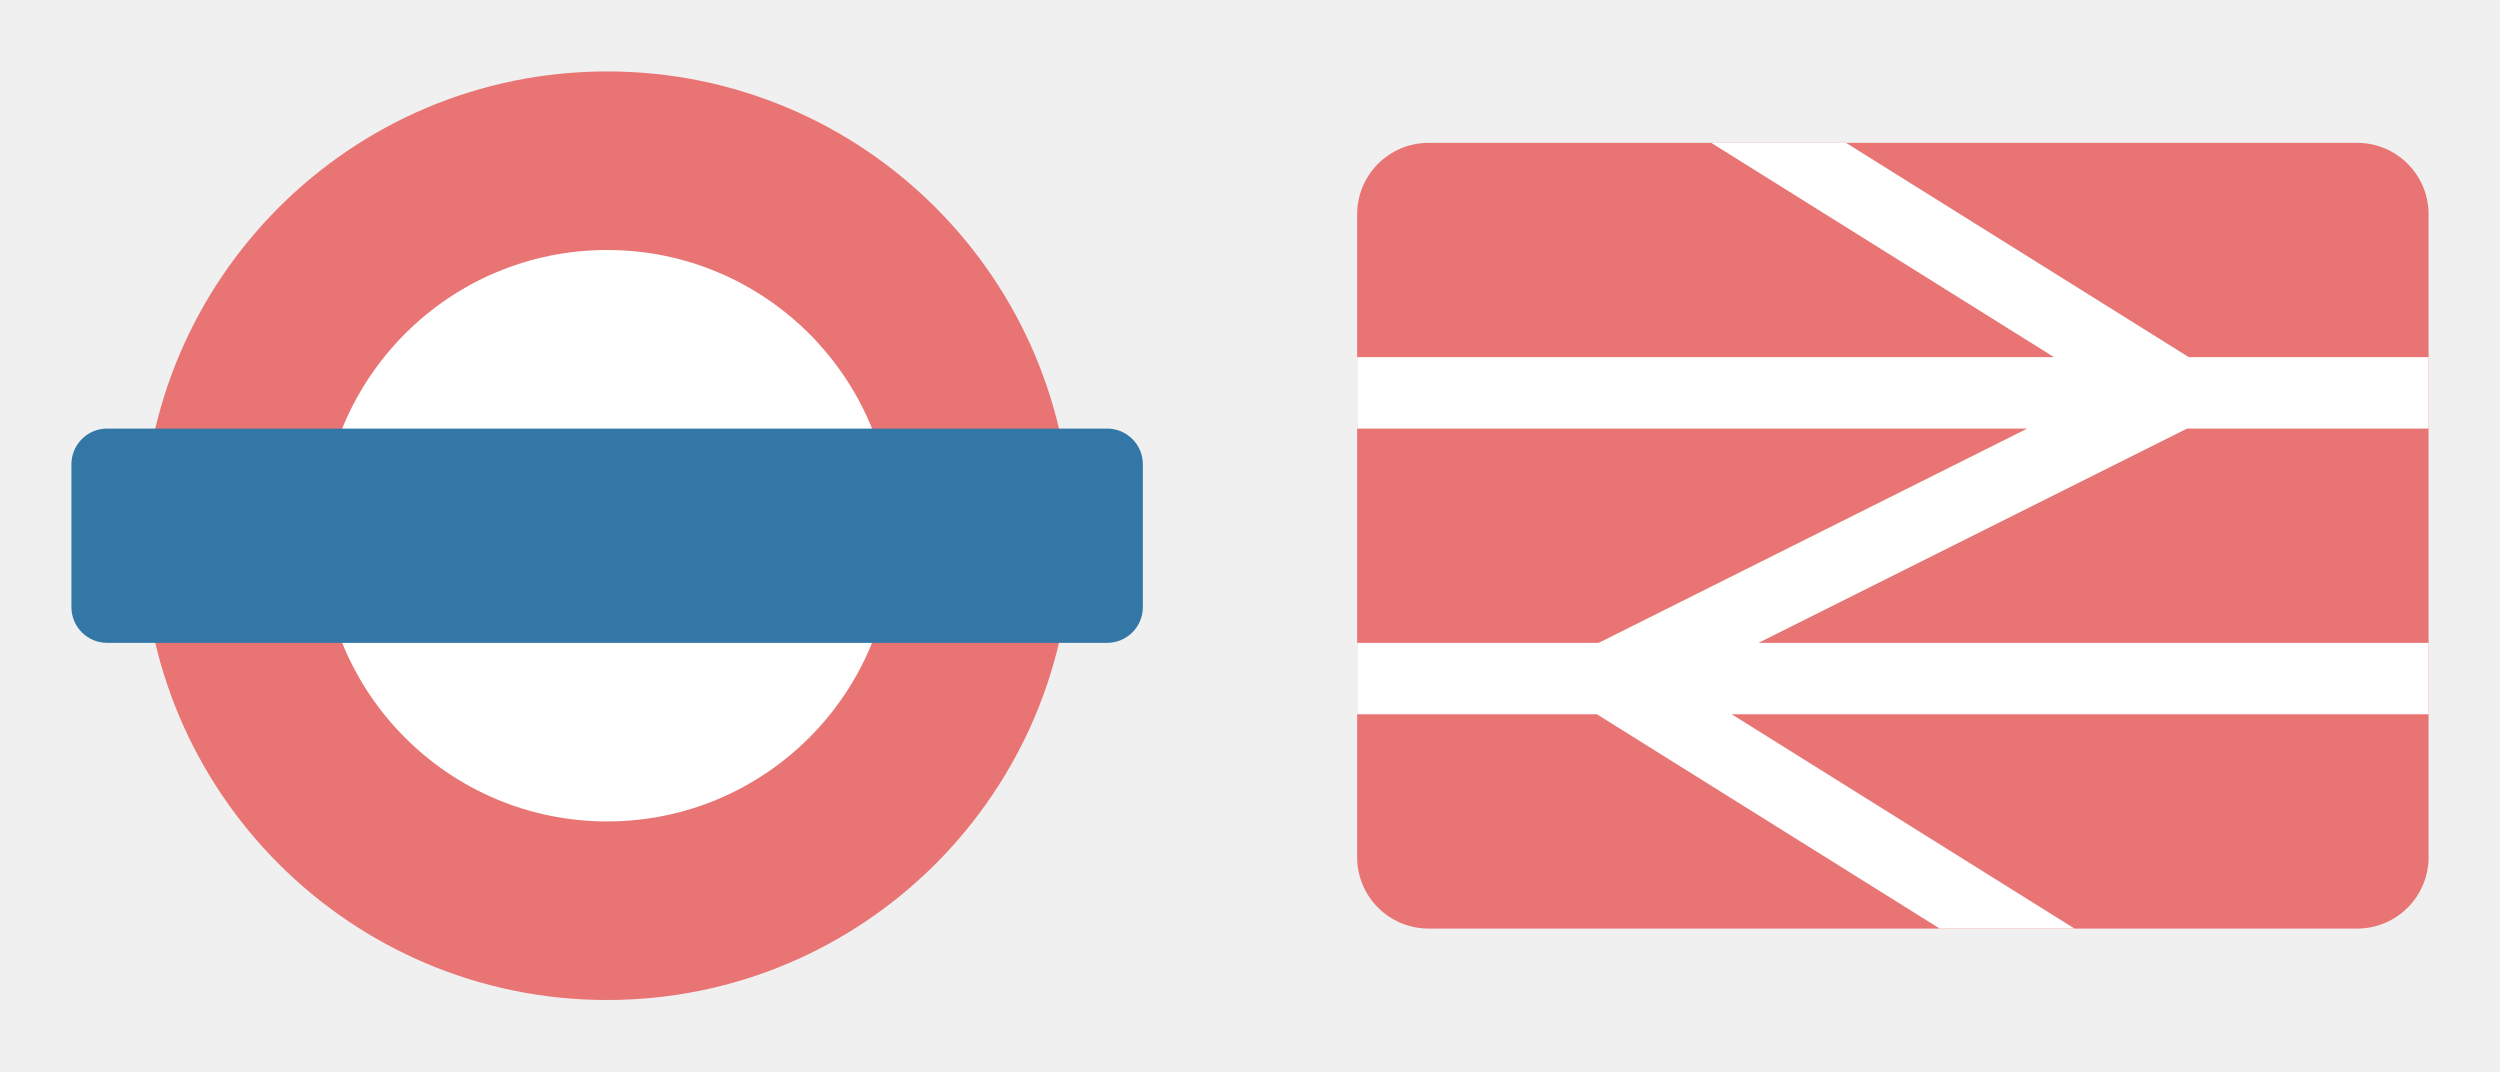
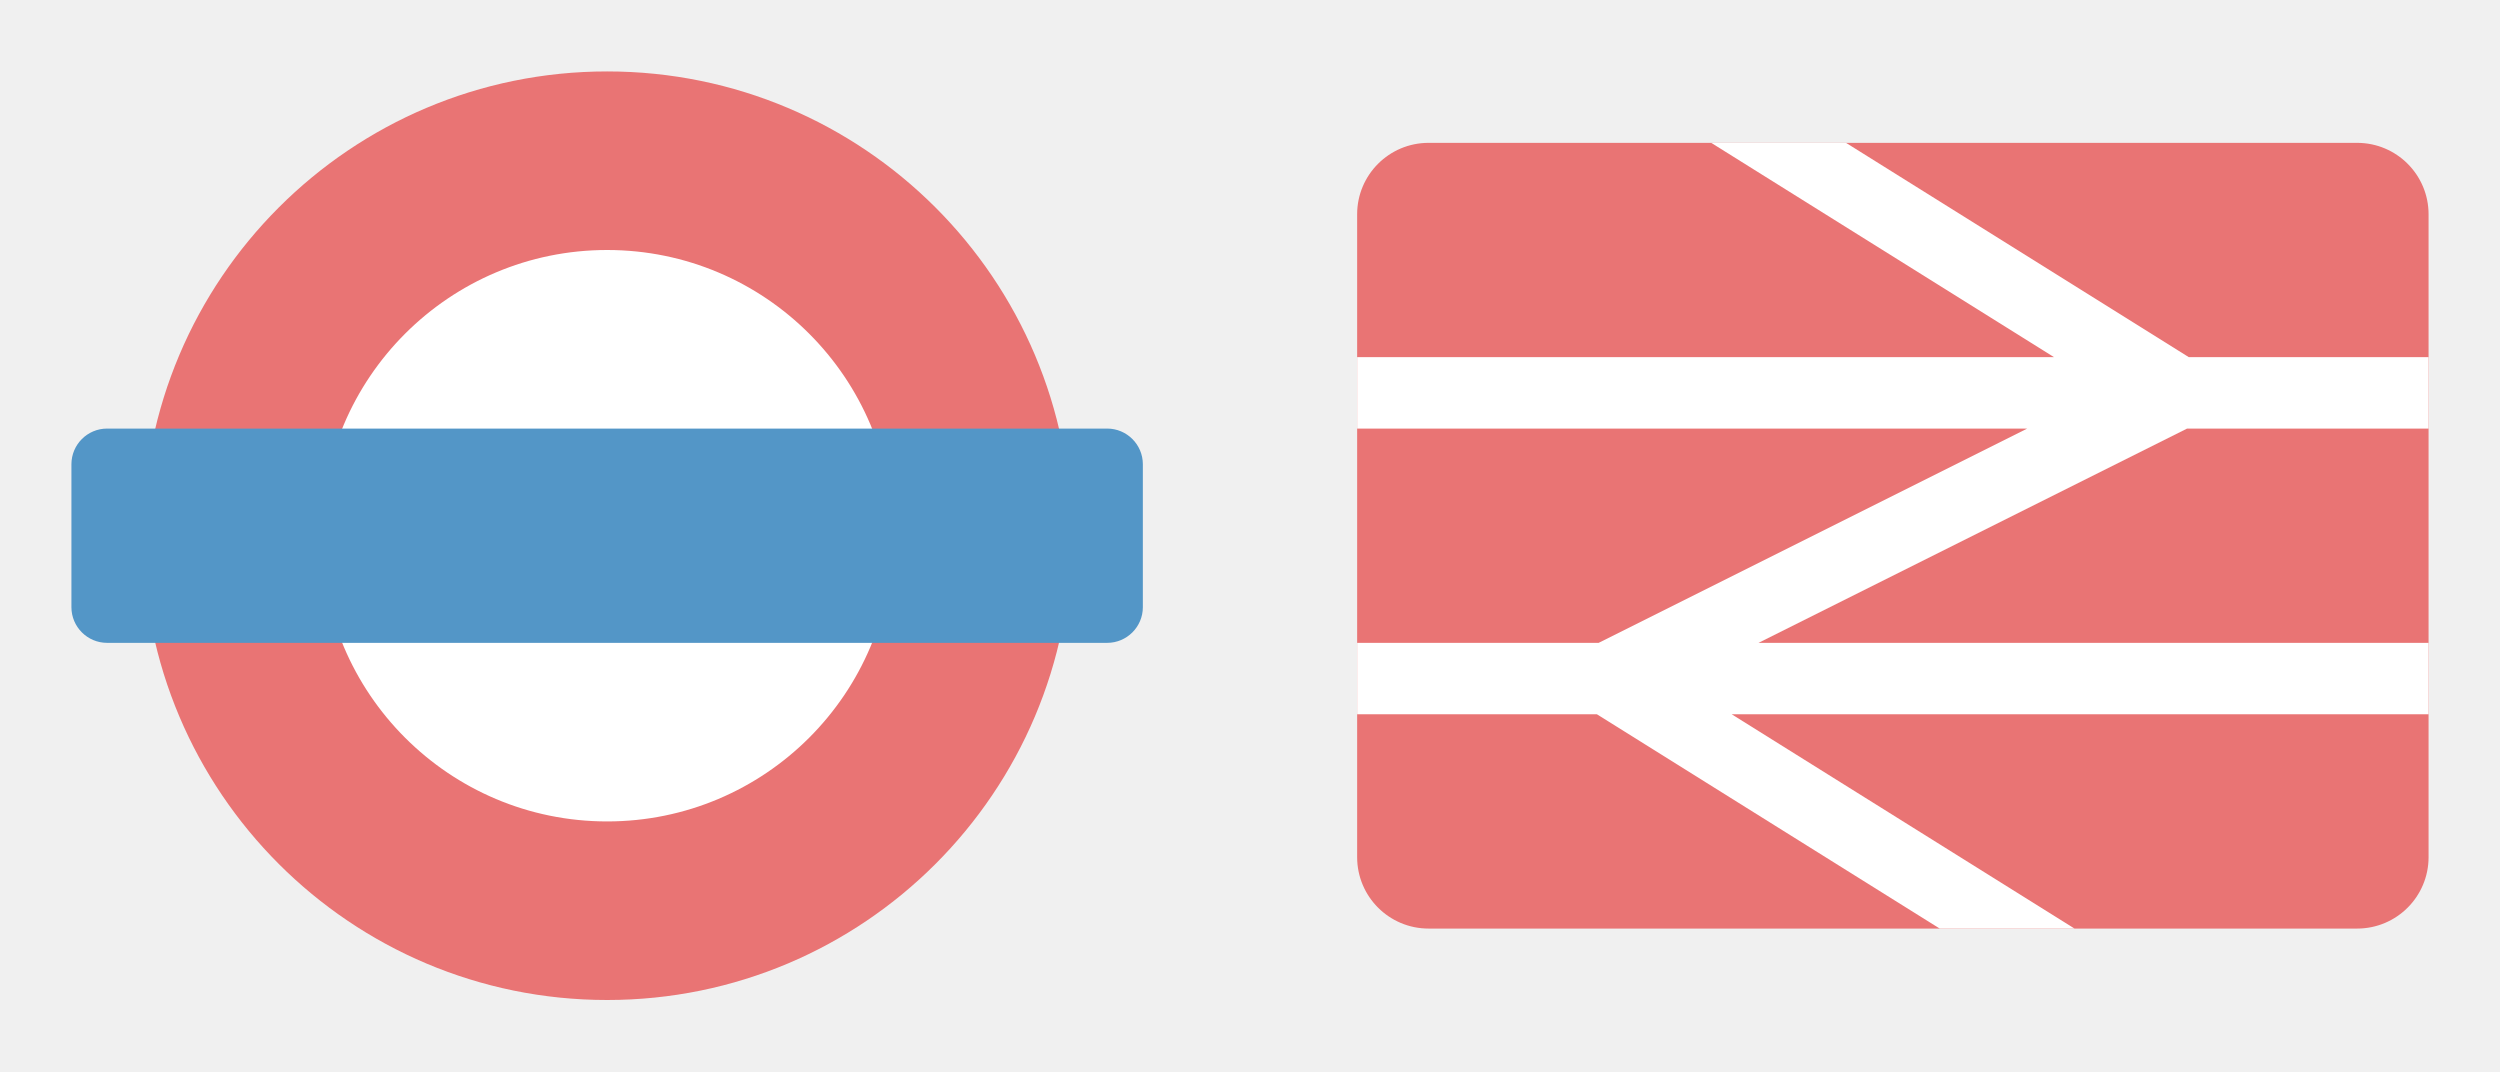
<svg xmlns="http://www.w3.org/2000/svg" version="1.1" width="35" height="15" id="svg3122" viewBox="0 0 35 15">
  <defs id="defs3124" />
  <g id="g9180" transform="translate(0.5009193)">
    <circle r="4.5" cy="7.5" cx="7.999" id="path5864" style="opacity:1;fill:#ffffff;fill-opacity:1;stroke:none;stroke-width:1;stroke-linecap:round;stroke-linejoin:round;stroke-miterlimit:4;stroke-dasharray:none;stroke-dashoffset:0;stroke-opacity:1;marker:none" />
    <path id="path3346-0" d="m 7.999,1 a 6.5,6.5 0 0 0 -6.5,6.5 6.5,6.5 0 0 0 6.5,6.5 6.5,6.5 0 0 0 6.5,-6.5 6.5,6.5 0 0 0 -6.5,-6.5 z m 0,2.5 a 4,4 0 0 1 4,4 4,4 0 0 1 -4,4 4,4 0 0 1 -4,-4 4,4 0 0 1 4,-4 z" style="opacity:1;fill:#e97474;fill-opacity:1;stroke:none;stroke-width:1;stroke-linecap:round;stroke-linejoin:miter;stroke-miterlimit:4;stroke-dasharray:none;stroke-dashoffset:0;stroke-opacity:1" />
-     <rect rx="0.5" ry="0.5" y="6" x="0.499" height="3" width="15" id="rect3363-0" style="opacity:1;fill:#3377a7;fill-opacity:1;stroke:none;stroke-width:1;stroke-linecap:round;stroke-linejoin:miter;stroke-miterlimit:4;stroke-dasharray:none;stroke-dashoffset:0;stroke-opacity:1" />
+     <rect rx="0.5" ry="0.5" y="6" x="0.499" height="3" width="15" id="rect3363-0" style="opacity:1;fill:#5396c7;fill-opacity:1;stroke:none;stroke-width:1;stroke-linecap:round;stroke-linejoin:miter;stroke-miterlimit:4;stroke-dasharray:none;stroke-dashoffset:0;stroke-opacity:1" />
  </g>
  <g id="g11681" transform="translate(19)">
    <rect ry="1" rx="1" y="2" x="0" height="11" width="15" id="rect4778-1" style="opacity:1;fill:#e97474;fill-opacity:1;stroke:none;stroke-width:0.75;stroke-linecap:butt;stroke-linejoin:miter;stroke-miterlimit:4;stroke-dasharray:none;stroke-dashoffset:0;stroke-opacity:1;marker:none" />
    <path id="rect4780" d="M 4.957,2 9.756,5 0,5 l 0,1 9.381,0 -6,3 L 0,9 0,10 3.357,10 8.156,13 10.043,13 5.244,10 15,10 15,9 5.619,9 11.619,6 15,6 15,5 11.643,5 6.844,2 4.957,2 Z" style="opacity:1;fill:#ffffff;fill-opacity:1;stroke:none;stroke-width:0.75;stroke-linecap:butt;stroke-linejoin:miter;stroke-miterlimit:4;stroke-dasharray:none;stroke-dashoffset:0;stroke-opacity:1;marker:none" />
  </g>
</svg>
